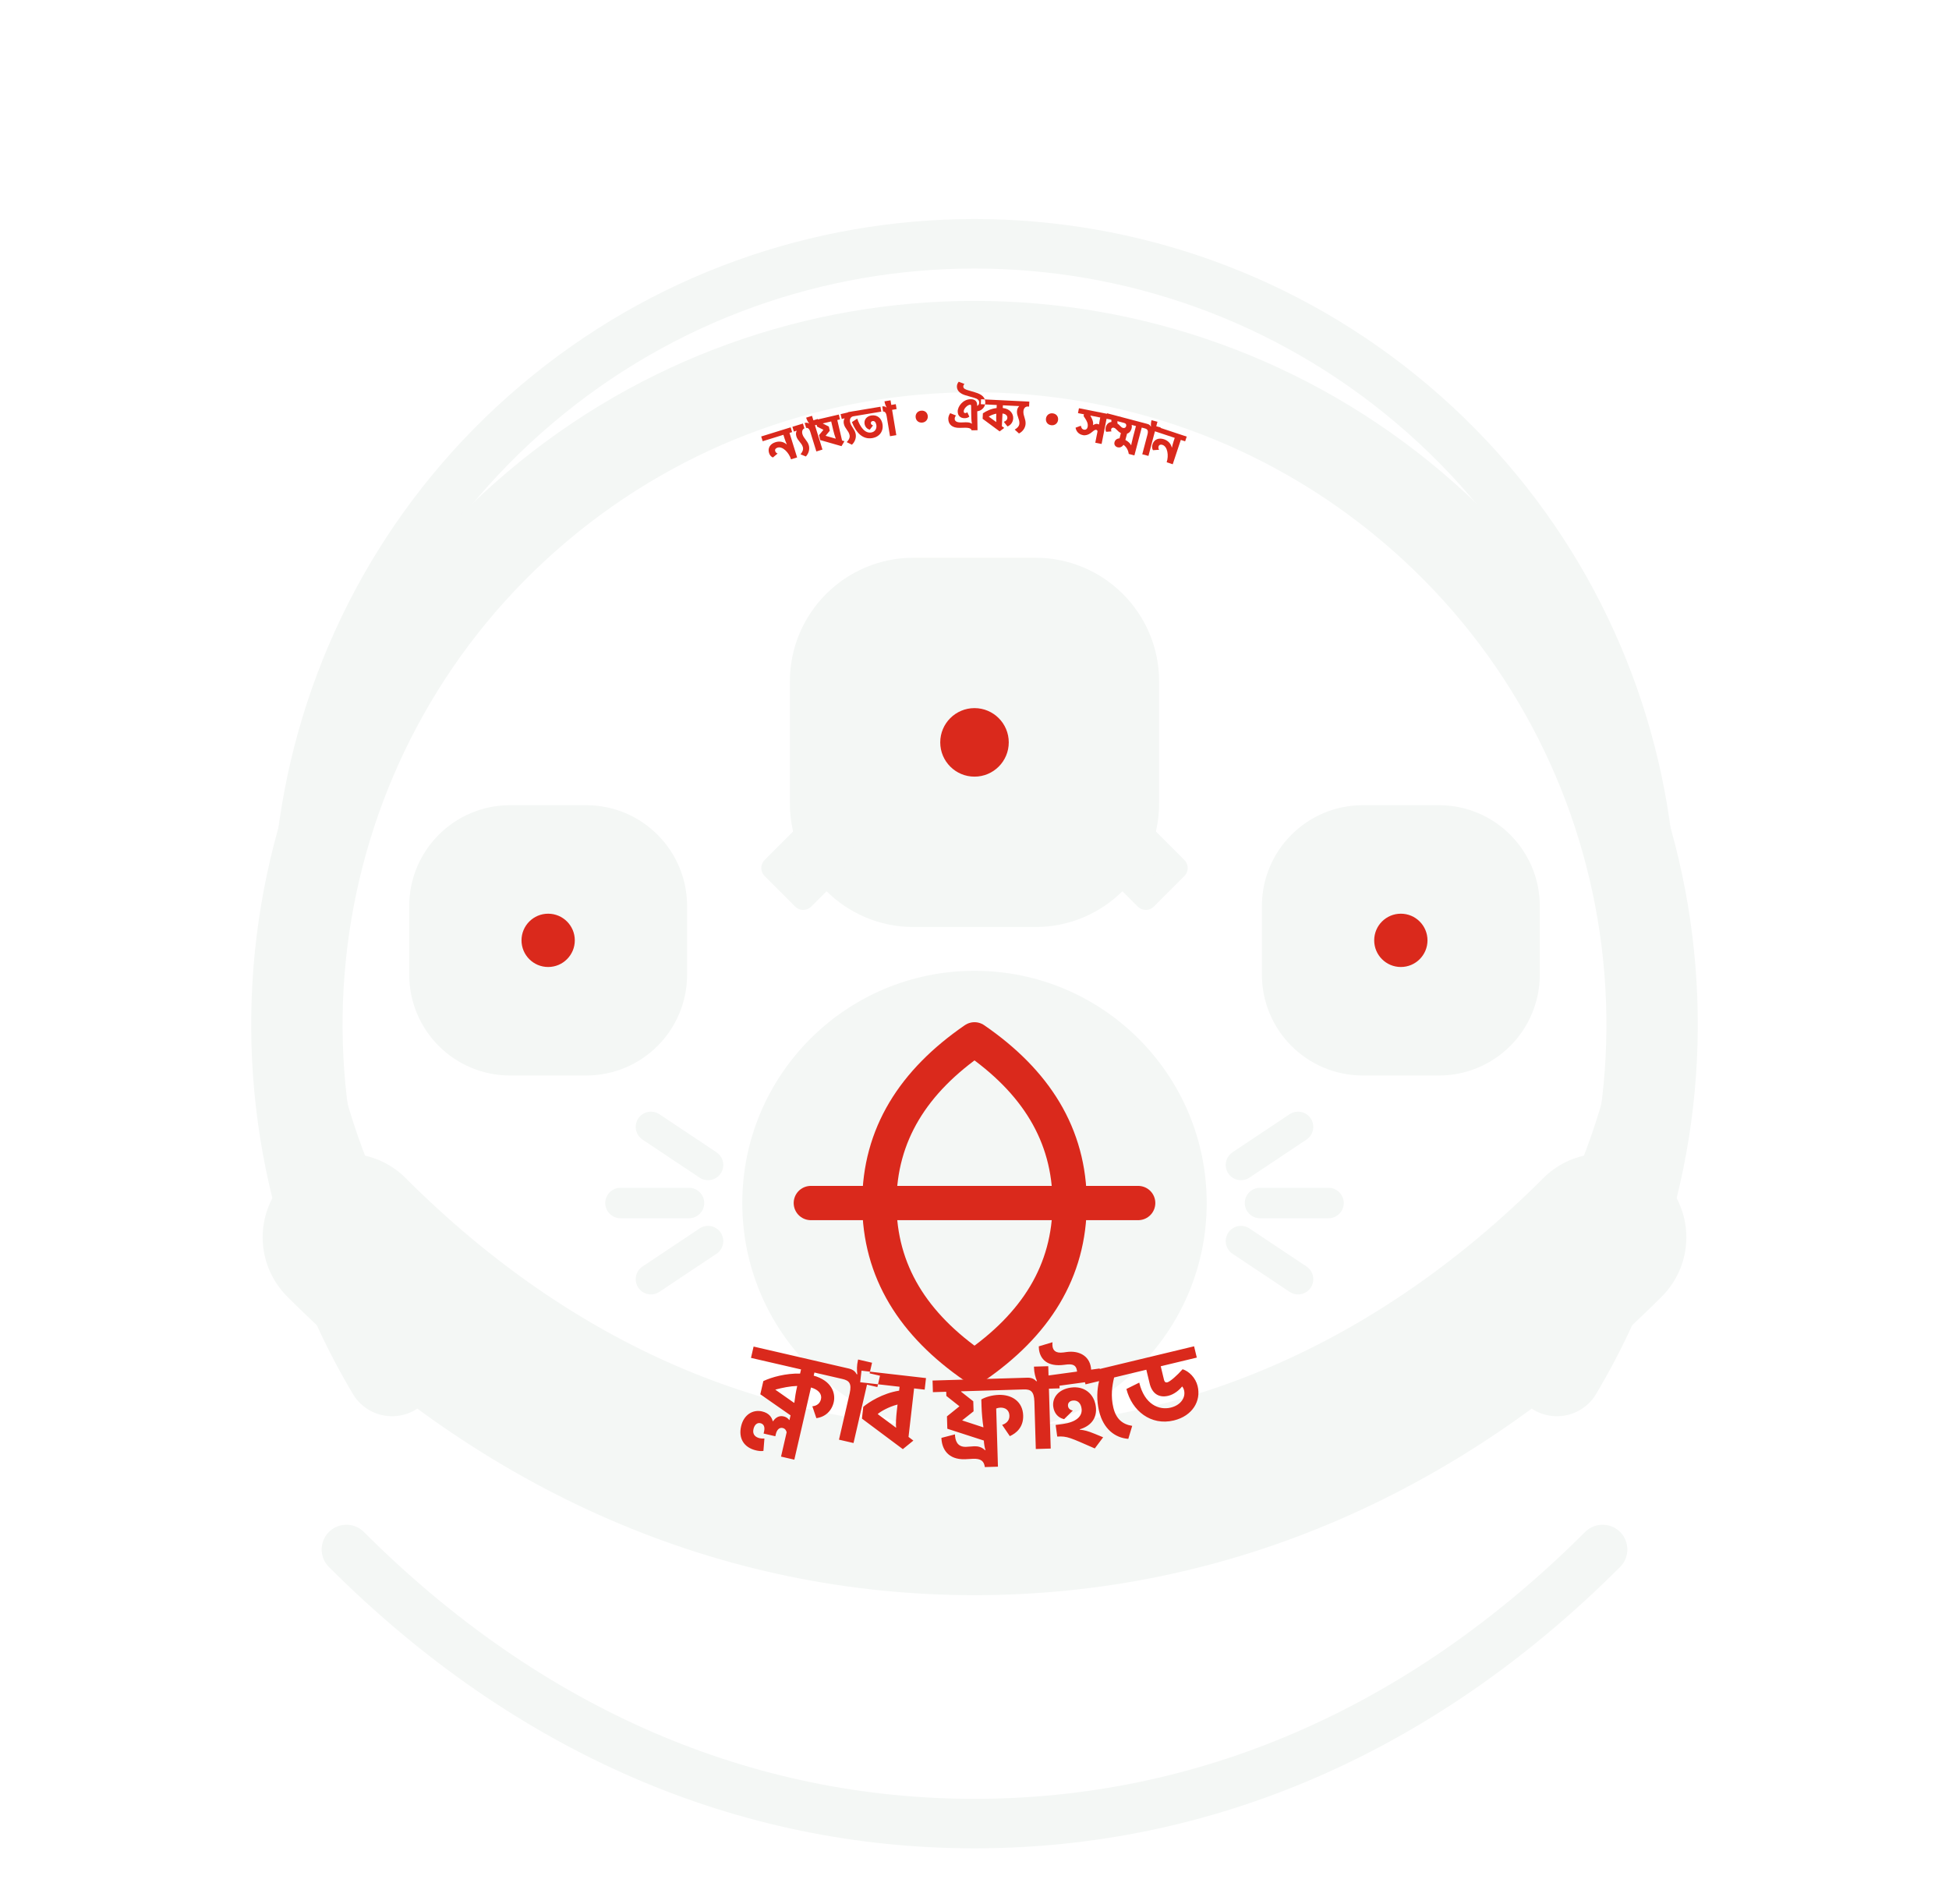
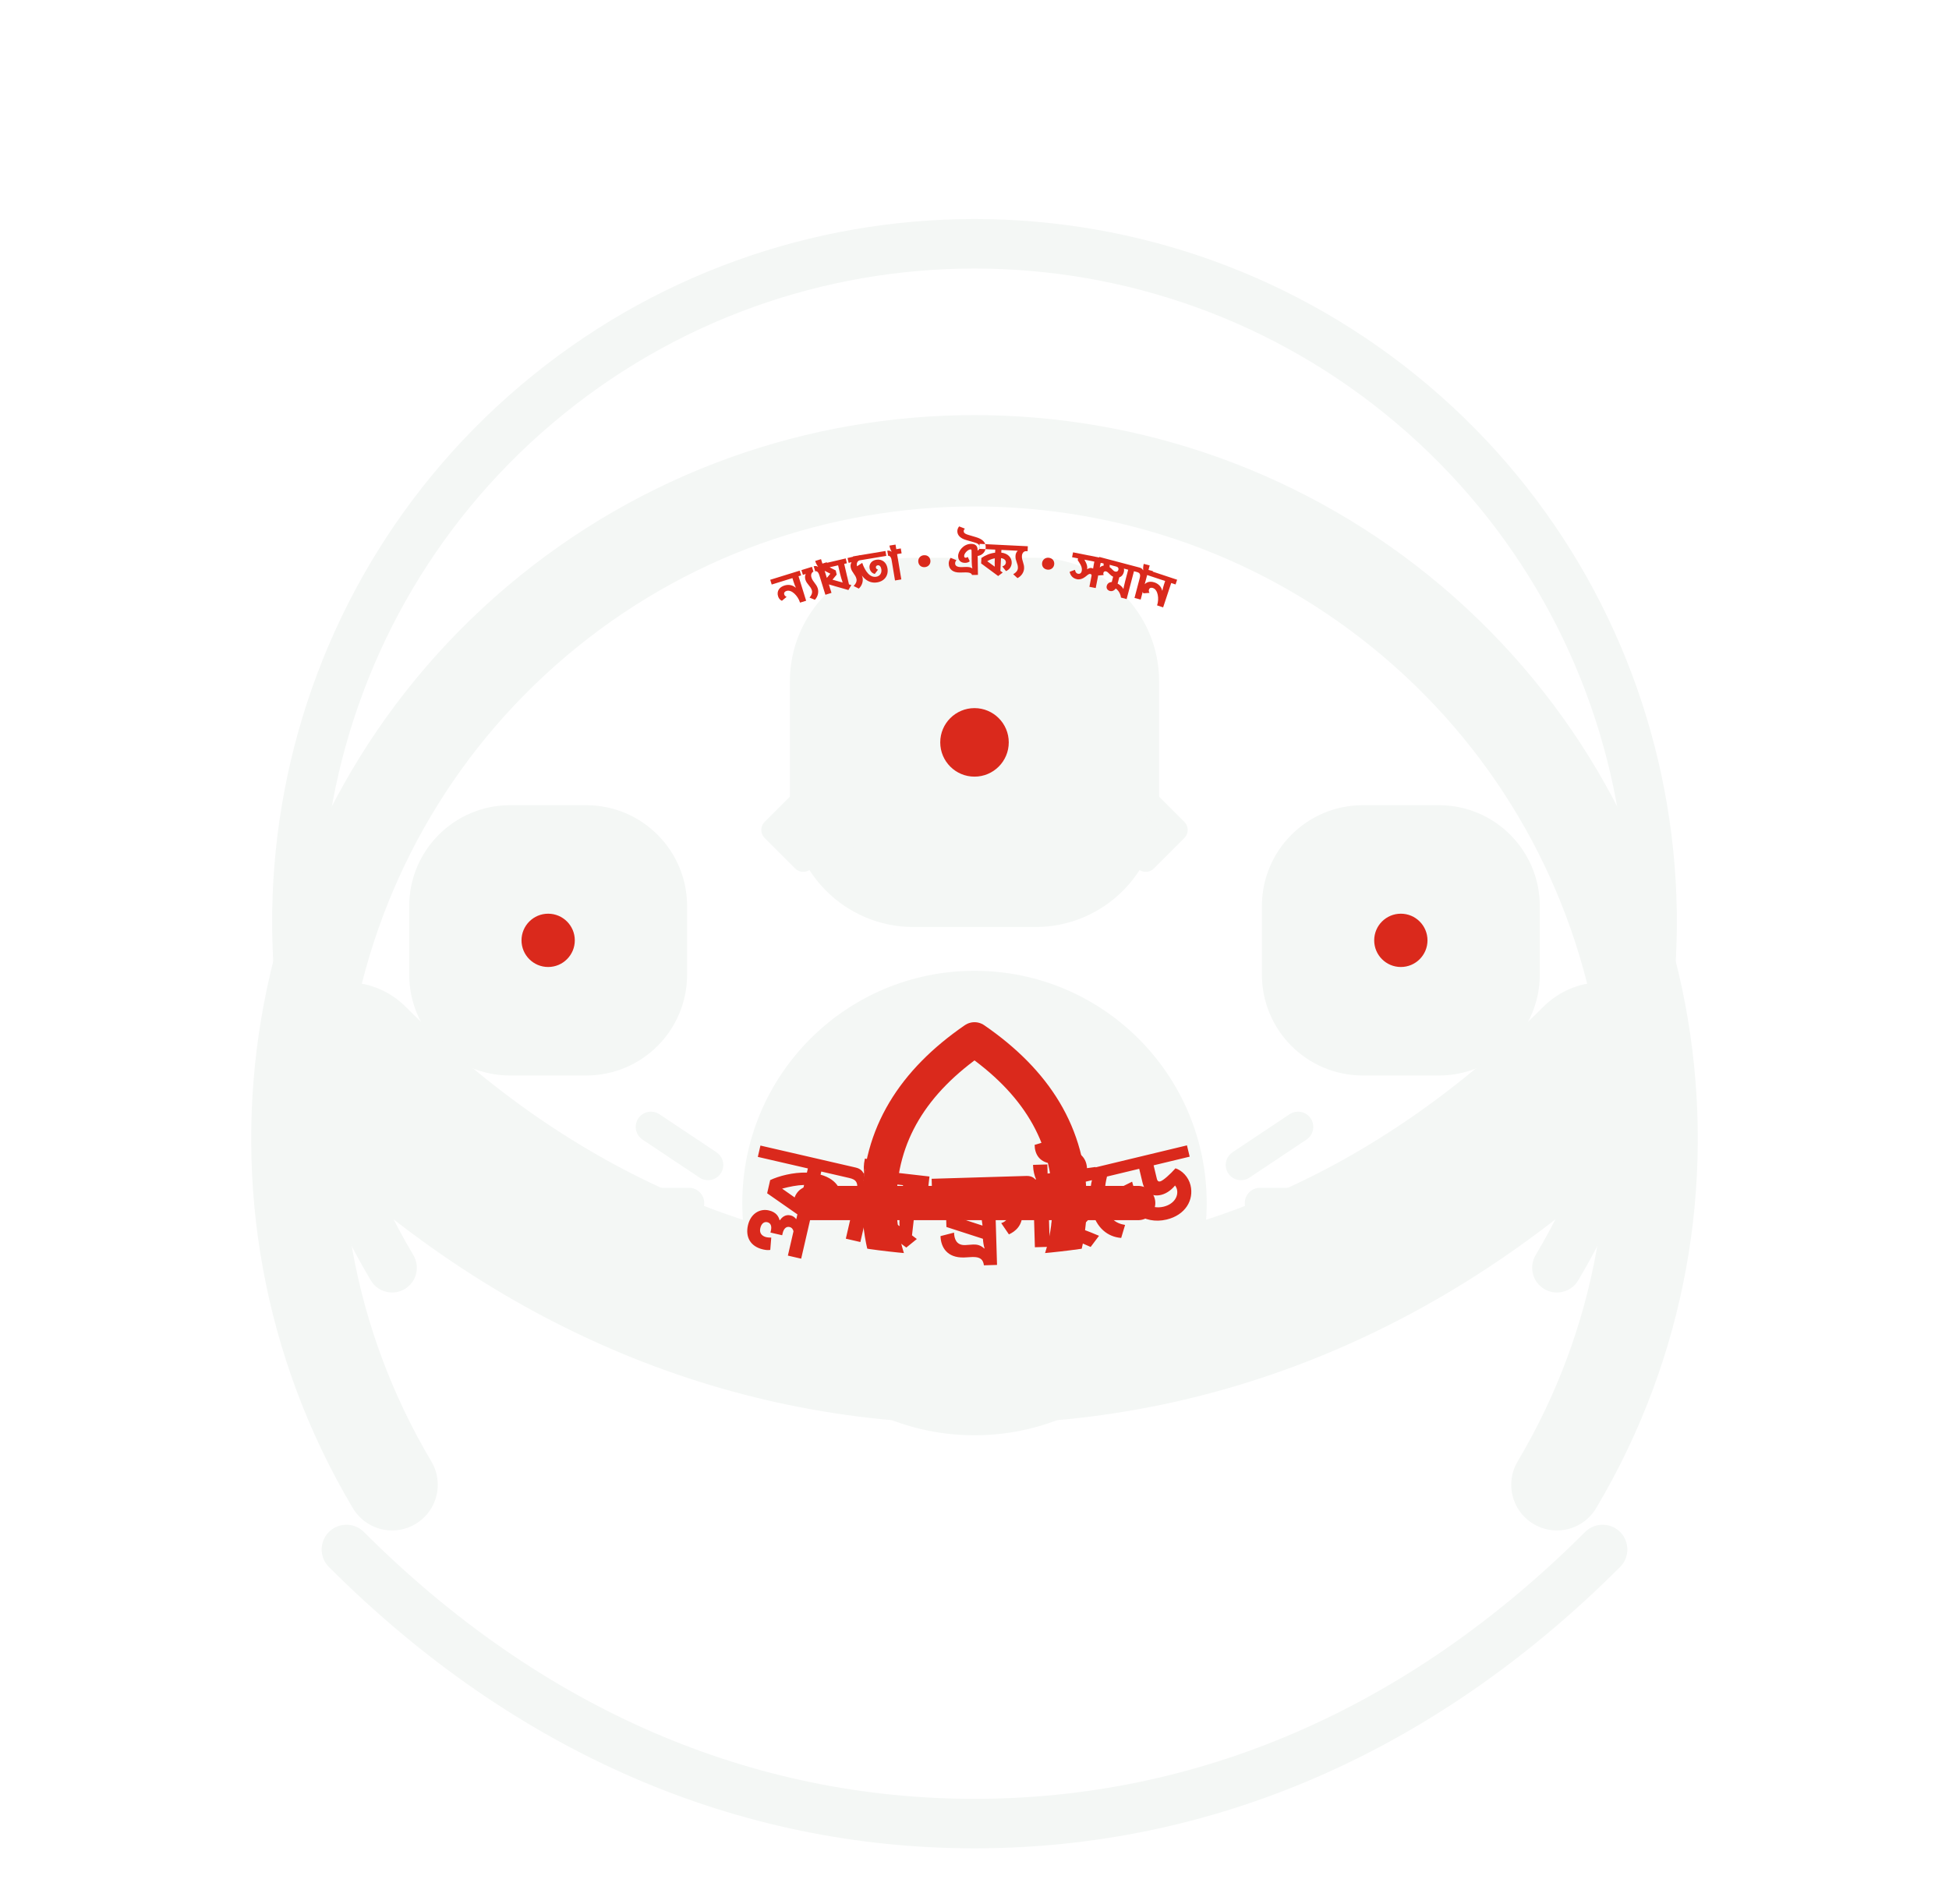
<svg xmlns="http://www.w3.org/2000/svg" viewBox="0 0 512 500" role="img" aria-labelledby="title desc" version="1.1" id="svg15">
  <g stroke="#F4F7F5" stroke-width="13" stroke-linecap="round" stroke-linejoin="round" id="g8">
    <path fill="none" stroke="#F4F7F5" d="M103 333a178 178 0 1 1 306 0" id="path1" />
    <g id="younger-member" aria-label="younger-member">
      <rect x="114" y="218" width="60" height="58" rx="20" fill="#F4F7F5" stroke="#F4F7F5" id="rect1" />
      <circle cx="144" cy="247" r="7" fill="#DA291C" stroke="none" id="circle1" />
    </g>
    <g id="adult-member" aria-label="adult-member">
      <rect x="214" y="153" width="84" height="84" rx="26" fill="#F4F7F5" stroke="#F4F7F5" id="rect2" />
      <circle cx="256" cy="195" r="9" fill="#DA291C" stroke="none" id="circle2" />
    </g>
    <g id="older-member" aria-label="older-member">
      <rect x="338" y="218" width="60" height="58" rx="20" fill="#F4F7F5" stroke="#F4F7F5" id="rect3" />
      <circle cx="368" cy="247" r="7" fill="#DA291C" stroke="none" id="circle3" />
    </g>
    <circle cx="256" cy="316" r="55" fill="#F4F7F5" stroke="#F4F7F5" stroke-width="12" id="circle4" />
    <path fill="none" stroke="#DA291C" stroke-width="9" d="M256 273c-16 11-25 25-25 43s9 32 25 43m0-86c16 11 25 25 25 43s-9 32-25 43m-43-43h86" id="path4" />
    <path fill="none" stroke="#F4F7F5" stroke-width="8" d="M181 316h-18M186 306l-15-10M186 326l-15 10M331 316h18M326 306l15-10M326 326l15 10" id="path5" />
    <path fill="none" stroke="#F4F7F5" d="M91 407c48 48 105 72 165 72s117-24 165-72" id="path6" />
-     <path fill="#F4F7F5" stroke="#F4F7F5" stroke-width="6" d="m211 220 8 8-8 8-8-8z" id="path7" />
-     <path fill="#F4F7F5" stroke="#F4F7F5" stroke-width="6" d="m301 220 8 8-8 8-8-8z" id="path8" />
+     <path fill="#F4F7F5" stroke="#F4F7F5" stroke-width="6" d="m211 210 8 8-8 8-8-8z" id="path7" />
+     <path fill="#F4F7F5" stroke="#F4F7F5" stroke-width="6" d="m301 210 8 8-8 8-8-8z" id="path8" />
  </g>
  <defs id="defs8">
-     <path id="motto-arc" d="M103 360a178 178 0 1 1 306 0" />
-     <path id="name-arc" d="M91 325c48 48 105 72 165 72s117-24 165-72" />
+     <path id="motto-arc" d="M103 390a178 178 0 1 1 306 0" />
+     <path id="name-arc" d="M91 280c48 48 105 72 165 72s117-24 165-72" />
  </defs>
-   <path d="M103 360a178 178 0 1 1 306 0" fill="none" stroke="#F4F7F5" stroke-width="24" stroke-linecap="round" id="path9" />
-   <path d="M91 325c48 48 105 72 165 72s117-24 165-72" fill="none" stroke="#F4F7F5" stroke-width="44" stroke-linecap="round" id="path10" />
+   <path d="M103 390a178 178 0 1 1 306 0" fill="none" stroke="#F4F7F5" stroke-width="24" stroke-linecap="round" id="path9" />
+   <path d="M91 280c48 48 105 72 165 72s117-24 165-72" fill="none" stroke="#F4F7F5" stroke-width="44" stroke-linecap="round" id="path10" />
  <g font-family="Kohinoor Bangla, Bangla Sangam MN, sans-serif" text-anchor="middle" id="g15">
    <g id="text14" style="font-weight:700;font-size:12px;letter-spacing:0" aria-label="ন্যায্যতা•ঐক্য•সম্মান">
-       <path style="fill:#da291c" d="m 204.284,119.129 c -0.279,-0.089 -0.529,-0.288 -0.632,-0.621 -0.142,-0.458 0.123,-0.779 0.604,-0.929 1.375,-0.427 3.012,1.365 3.52,3.004 l 0.021,0.069 1.605,-0.498 -1.998,-6.441 1.146,-0.356 -0.388,-1.249 -8.195,2.542 0.388,1.249 5.444,-1.689 0.277,0.894 c 0.188,0.607 0.416,1.178 0.605,1.584 l -0.042,0.026 c -0.824,-0.712 -1.872,-0.889 -2.926,-0.562 -1.352,0.42 -2.103,1.482 -1.68,2.846 0.188,0.607 0.568,0.98 1.004,1.171 z m 4.988,-5.995 -1.18,0.366 -0.388,-1.249 3.679,-1.141 0.388,1.249 -0.332,0.103 c -0.562,0.174 -0.889,0.778 -0.633,1.604 0.348,1.123 1.275,1.64 1.652,2.855 0.306,0.986 0.027,2.153 -0.757,2.986 l -1.411,-0.58 c 0.654,-0.768 0.773,-1.396 0.606,-1.934 -0.345,-1.112 -1.318,-1.576 -1.688,-2.768 -0.206,-0.665 -0.079,-1.144 0.08,-1.444 z m 2.54,-3.314 c 0.167,0.539 0.435,0.996 0.727,1.37 l -0.08,0.025 c -0.191,-0.129 -0.537,-0.273 -1.064,-0.11 l -0.47,0.146 0.388,1.249 0.046,-0.014 c 0.722,-0.224 1.168,-0.124 1.516,1 l 1.582,5.1 1.605,-0.498 -1.998,-6.441 1.146,-0.356 -0.388,-1.249 -1.146,0.356 -0.363,-1.169 -1.536,0.476 z m 4.357,1.39 2.185,-0.509 0.526,2.256 c 0.15,0.643 0.453,1.681 0.671,2.246 l -0.047,0.011 -2.625,-0.744 1.107,-1.33 -0.256,-1.099 -1.551,-0.785 z m 4.893,5.981 0.769,-1.3 -0.623,-0.188 -1.253,-5.376 1.169,-0.272 -0.297,-1.274 -7.409,1.727 0.297,1.274 0.818,-0.191 0.106,0.456 1.678,0.854 -1.155,1.39 0.302,1.297 z m 0.798,-7.308 -1.204,0.281 -0.297,-1.274 3.751,-0.874 0.297,1.274 -0.339,0.079 c -0.573,0.133 -0.943,0.713 -0.747,1.554 0.267,1.145 1.154,1.727 1.443,2.966 0.234,1.005 -0.128,2.149 -0.97,2.924 l -1.366,-0.68 c 0.707,-0.719 0.871,-1.337 0.743,-1.886 -0.264,-1.134 -1.202,-1.667 -1.485,-2.882 -0.158,-0.678 0.004,-1.147 0.183,-1.435 z m 6.635,2.977 c -0.681,-0.142 -1.239,-0.718 -1.373,-1.523 -0.181,-1.089 0.555,-2.002 1.738,-2.2 1.61,-0.268 2.716,0.752 2.965,2.243 0.315,1.894 -0.776,3.377 -2.693,3.697 -2.509,0.418 -4.239,-1.423 -5.336,-4.208 l 1.393,-0.913 c 0.793,2.277 2.04,3.918 3.685,3.644 1.053,-0.175 1.492,-1.051 1.336,-1.986 -0.11,-0.663 -0.464,-1.103 -0.972,-1.018 -0.296,0.049 -0.511,0.292 -0.46,0.6 0.043,0.26 0.262,0.479 0.574,0.525 z m 3.277,-6.105 0.215,1.29 -9.008,1.5 -0.215,-1.29 z m 0.6,-1.219 c 0.093,0.556 0.296,1.046 0.534,1.456 l -0.083,0.014 c -0.172,-0.154 -0.495,-0.343 -1.04,-0.253 l -0.485,0.081 0.215,1.29 0.047,-0.008 c 0.746,-0.124 1.174,0.036 1.367,1.196 l 0.877,5.267 1.657,-0.276 -1.108,-6.652 1.184,-0.197 -0.215,-1.29 -1.184,0.197 -0.201,-1.207 -1.586,0.264 z" id="path15" />
-       <path style="fill:#da291c" d="m 240.536,109.573 c 0.076,0.873 0.734,1.514 1.738,1.427 0.921,-0.08 1.53,-0.832 1.454,-1.704 -0.076,-0.873 -0.734,-1.514 -1.738,-1.427 -0.921,0.08 -1.53,0.832 -1.454,1.704 z" id="path16" />
-       <path style="fill:#da291c" d="m 255.232,113.029 1.56,-0.022 -0.069,-4.968 c 1.341,-0.199 2.131,-1.254 2.116,-2.346 -0.017,-1.236 -0.797,-2.077 -2.581,-2.604 l -1.892,-0.562 c -0.747,-0.218 -1.303,-0.462 -1.31,-0.978 -0.004,-0.264 0.078,-0.457 0.314,-0.688 l -1.508,-0.591 c -0.283,0.328 -0.494,0.751 -0.486,1.291 0.017,1.224 1.095,1.929 2.228,2.261 l 2.35,0.687 c 0.843,0.24 1.268,0.582 1.277,1.206 0.007,0.468 -0.217,0.759 -0.527,0.907 l -0.003,-0.216 c -0.013,-0.96 -0.514,-1.565 -1.75,-1.548 -1.944,0.027 -3.382,1.871 -3.363,3.239 0.015,1.056 0.661,1.767 1.849,1.75 0.444,-0.006 0.91,-0.145 1.206,-0.413 l -0.544,-1.169 c -0.083,0.097 -0.273,0.232 -0.513,0.235 -0.264,0.004 -0.41,-0.114 -0.414,-0.462 -0.01,-0.684 0.984,-1.718 1.68,-1.728 0.144,-0.002 0.253,0.069 0.256,0.308 l 0.028,2.04 c 0.026,1.86 0.116,2.291 0.193,2.626 l -0.048,6.7e-4 c -0.436,-0.318 -1.013,-0.37 -1.637,-0.361 -0.372,0.005 -0.768,0.035 -1.152,0.04 -1.284,0.018 -1.686,-0.421 -1.693,-0.949 -0.005,-0.384 0.159,-0.674 0.36,-0.869 l -1.533,-0.615 c -0.141,0.182 -0.518,0.751 -0.507,1.519 0.021,1.476 1.101,2.361 2.913,2.336 0.36,-0.005 1.056,-0.027 1.464,-0.032 1.368,-0.019 1.649,0.349 1.738,0.672 z m 8.46,-2.233 c 0.512,-0.143 0.915,-0.52 0.94,-1.035 0.028,-0.563 -0.417,-1.054 -1.277,-1.144 l -0.164,3.332 0.615,0.451 -1.198,0.914 -4.475,-3.308 0.071,-1.438 c 0.982,-0.661 2.187,-1.226 3.6,-1.385 l 0.04,-0.803 -4.183,-0.206 0.064,-1.306 9.313,0.458 -0.064,1.306 -3.512,-0.173 -0.035,0.707 c 1.912,0.214 2.798,1.483 2.737,2.73 -0.048,0.971 -0.615,1.748 -1.498,2.125 z m -3.957,-1.372 1.937,1.405 0.048,0.002 c -0.042,-0.603 -0.024,-1.467 0.007,-2.102 l 0.004,-0.072 c -0.776,0.142 -1.426,0.422 -1.996,0.767 z m 7.993,-2.754 -1.235,-0.061 0.064,-1.306 3.847,0.189 -0.064,1.306 -0.348,-0.017 c -0.587,-0.029 -1.102,0.426 -1.145,1.289 -0.058,1.175 0.636,1.978 0.573,3.248 -0.051,1.031 -0.713,2.031 -1.735,2.546 l -1.127,-1.029 c 0.878,-0.497 1.205,-1.046 1.233,-1.609 0.057,-1.163 -0.698,-1.933 -0.636,-3.179 0.034,-0.695 0.319,-1.102 0.57,-1.33 z" id="path17" />
-       <path style="fill:#da291c" d="m 274.775,109.929 c -0.111,0.869 0.395,1.636 1.395,1.764 0.916,0.117 1.672,-0.487 1.783,-1.356 0.111,-0.869 -0.395,-1.636 -1.395,-1.764 -0.916,-0.117 -1.672,0.487 -1.783,1.356 z" id="path18" />
-       <path style="fill:#da291c" d="m 284.487,114.3 c 0.671,0.133 1.424,-0.086 2.084,-0.579 0.573,-0.425 0.972,-0.897 1.408,-0.811 0.247,0.049 0.368,0.244 0.317,0.503 l -0.567,2.873 1.66,0.328 1.306,-6.616 1.165,0.23 0.253,-1.283 -8.676,-1.713 -0.253,1.283 1.566,0.309 -0.091,0.459 0.357,0.547 c 0.461,0.703 0.877,1.445 0.705,2.316 -0.095,0.483 -0.443,0.818 -0.961,0.715 -0.565,-0.112 -0.719,-0.57 -0.824,-1.031 l -1.385,0.509 c 0.134,0.809 0.677,1.712 1.937,1.96 z m 4.22,-2.787 c -0.13,-0.087 -0.243,-0.134 -0.443,-0.173 -0.412,-0.081 -0.826,0.155 -1.117,0.33 0.021,-0.167 0.032,-0.348 0.02,-0.534 -0.027,-0.421 -0.167,-0.889 -0.47,-1.463 l -0.251,-0.465 0.009,-0.047 2.578,0.509 -0.156,0.789 c -0.035,0.177 -0.142,0.779 -0.172,1.055 z m 6.29,0.886 c -0.545,-0.144 -0.808,-0.747 -1.455,-1.166 0.017,-0.206 0.02,-0.404 -7.7e-4,-0.608 l 1.798,0.475 c 0.441,0.116 0.599,0.456 0.501,0.827 -0.098,0.371 -0.392,0.592 -0.844,0.472 z m 2.167,4.581 c -0.281,-0.533 -0.836,-1.065 -1.524,-1.42 l 0.435,-1.648 c 0.69,-0.215 1.044,-0.804 1.182,-1.326 0.116,-0.441 0.088,-0.759 0.021,-0.975 l 1.137,0.3 -0.778,2.947 c -0.404,1.532 -0.473,2.122 -0.473,2.122 z m 3.943,-4.358 0.334,-1.265 -10.616,-2.802 -0.334,1.265 1.416,0.374 c 0.062,0.19 0.076,0.417 0.053,0.647 -0.778,0.08 -1.286,0.641 -1.482,1.384 -0.129,0.487 -0.035,0.934 0.118,1.198 l 1.381,-0.107 c -0.079,-0.17 -0.129,-0.357 -0.068,-0.589 0.077,-0.29 0.323,-0.473 0.706,-0.372 0.615,0.162 0.945,0.982 1.842,1.392 l -0.356,1.395 c -0.667,0.035 -1.164,0.413 -1.32,1.004 -0.184,0.696 0.243,1.194 0.835,1.35 0.499,0.132 1.089,-0.035 1.525,-0.652 0.796,0.558 1.256,1.448 1.38,2.387 l 1.485,0.392 1.929,-7.31 z m 1.37,-2.133 c -0.144,0.545 -0.16,1.075 -0.11,1.547 l -0.081,-0.021 c -0.093,-0.211 -0.311,-0.516 -0.844,-0.657 l -0.476,-0.126 -0.334,1.265 0.046,0.012 c 0.731,0.193 1.056,0.514 0.756,1.651 l -1.363,5.163 1.624,0.429 1.721,-6.521 1.16,0.306 0.334,-1.265 -1.16,-0.306 0.312,-1.183 -1.555,-0.41 z m 2.032,7.647 c -0.175,-0.235 -0.263,-0.542 -0.153,-0.873 0.151,-0.456 0.553,-0.562 1.032,-0.404 1.367,0.454 1.655,2.863 1.114,4.491 l -0.023,0.068 1.594,0.529 2.124,-6.401 1.139,0.378 0.412,-1.241 -8.143,-2.702 -0.412,1.241 5.41,1.795 -0.295,0.888 c -0.2,0.604 -0.348,1.2 -0.43,1.64 l -0.049,-0.004 c -0.256,-1.058 -1.004,-1.813 -2.052,-2.16 -1.344,-0.446 -2.573,-0.019 -3.023,1.336 -0.2,0.604 -0.109,1.127 0.135,1.537 z" id="path19" />
+       <path style="fill:#da291c" d="m 206.654,156.77 c -0.279,-0.089 -0.529,-0.288 -0.632,-0.621 -0.142,-0.458 0.123,-0.779 0.604,-0.929 1.375,-0.427 3.012,1.365 3.52,3.004 l 0.021,0.069 1.605,-0.498 -1.998,-6.441 1.146,-0.356 -0.388,-1.249 -8.195,2.542 0.388,1.249 5.444,-1.689 0.277,0.894 c 0.188,0.607 0.416,1.178 0.605,1.584 l -0.042,0.026 c -0.824,-0.712 -1.872,-0.889 -2.926,-0.562 -1.352,0.42 -2.103,1.482 -1.68,2.846 0.188,0.607 0.568,0.98 1.004,1.171 z m 4.988,-5.995 -1.18,0.366 -0.388,-1.249 3.679,-1.141 0.388,1.249 -0.332,0.103 c -0.562,0.174 -0.889,0.778 -0.633,1.604 0.348,1.123 1.275,1.64 1.652,2.855 0.306,0.986 0.027,2.153 -0.757,2.986 l -1.411,-0.58 c 0.654,-0.768 0.773,-1.396 0.606,-1.934 -0.345,-1.112 -1.318,-1.576 -1.688,-2.768 -0.206,-0.665 -0.079,-1.144 0.08,-1.444 z m 2.54,-3.314 c 0.167,0.539 0.435,0.996 0.727,1.37 l -0.08,0.025 c -0.191,-0.129 -0.537,-0.273 -1.064,-0.11 l -0.47,0.146 0.388,1.249 0.046,-0.014 c 0.722,-0.224 1.168,-0.124 1.516,1 l 1.582,5.1 1.605,-0.498 -1.998,-6.441 1.146,-0.356 -0.388,-1.249 -1.146,0.356 -0.363,-1.169 -1.536,0.476 z m 3.802,1.541 2.185,-0.509 0.526,2.256 c 0.15,0.643 0.453,1.681 0.671,2.246 l -0.047,0.011 -2.625,-0.744 1.107,-1.33 -0.256,-1.099 -1.551,-0.785 z m 4.893,5.981 0.769,-1.3 -0.623,-0.188 -1.253,-5.376 1.169,-0.272 -0.297,-1.274 -7.409,1.727 0.297,1.274 0.818,-0.191 0.106,0.456 1.678,0.854 -1.155,1.39 0.302,1.297 z m 0.798,-7.308 -1.204,0.281 -0.297,-1.274 3.751,-0.874 0.297,1.274 -0.339,0.079 c -0.573,0.133 -0.943,0.713 -0.747,1.554 0.267,1.145 1.154,1.727 1.443,2.966 0.234,1.005 -0.128,2.149 -0.97,2.924 l -1.366,-0.68 c 0.707,-0.719 0.871,-1.337 0.743,-1.886 -0.264,-1.134 -1.202,-1.667 -1.485,-2.882 -0.158,-0.678 0.004,-1.147 0.183,-1.435 z m 6.134,3.078 c -0.681,-0.142 -1.239,-0.718 -1.373,-1.523 -0.181,-1.089 0.555,-2.002 1.738,-2.2 1.61,-0.268 2.716,0.752 2.965,2.243 0.315,1.894 -0.776,3.377 -2.693,3.697 -2.509,0.418 -4.239,-1.423 -5.336,-4.208 l 1.393,-0.913 c 0.793,2.277 2.04,3.918 3.685,3.644 1.053,-0.175 1.492,-1.051 1.336,-1.986 -0.11,-0.663 -0.464,-1.103 -0.972,-1.018 -0.296,0.049 -0.511,0.292 -0.46,0.6 0.043,0.26 0.262,0.479 0.574,0.525 z m 3.277,-6.105 0.215,1.29 -9.008,1.5 -0.215,-1.29 z m 0.6,-1.219 c 0.093,0.556 0.296,1.046 0.534,1.456 l -0.083,0.014 c -0.172,-0.154 -0.495,-0.343 -1.04,-0.253 l -0.485,0.081 0.215,1.29 0.047,-0.008 c 0.746,-0.124 1.174,0.036 1.367,1.196 l 0.877,5.267 1.657,-0.276 -1.108,-6.652 1.184,-0.197 -0.215,-1.29 -1.184,0.197 -0.201,-1.207 -1.586,0.264 z" id="path15" />
+       <path style="fill:#da291c" d="m 241.228,147.543 c 0.076,0.873 0.734,1.514 1.738,1.427 0.921,-0.08 1.53,-0.832 1.454,-1.704 -0.076,-0.873 -0.734,-1.514 -1.738,-1.427 -0.921,0.08 -1.53,0.832 -1.454,1.704 z" id="path16" />
+       <path style="fill:#da291c" d="m 255.344,151.028 1.56,-0.022 -0.069,-4.968 c 1.341,-0.199 2.131,-1.254 2.116,-2.346 -0.017,-1.236 -0.797,-2.077 -2.581,-2.604 l -1.892,-0.562 c -0.747,-0.218 -1.303,-0.462 -1.31,-0.978 -0.004,-0.264 0.078,-0.457 0.314,-0.688 l -1.508,-0.591 c -0.283,0.328 -0.494,0.751 -0.486,1.291 0.017,1.224 1.095,1.929 2.228,2.261 l 2.35,0.687 c 0.843,0.24 1.268,0.582 1.277,1.206 0.007,0.468 -0.217,0.759 -0.527,0.907 l -0.003,-0.216 c -0.013,-0.96 -0.514,-1.565 -1.75,-1.548 -1.944,0.027 -3.382,1.871 -3.363,3.239 0.015,1.056 0.661,1.767 1.849,1.75 0.444,-0.006 0.91,-0.145 1.206,-0.413 l -0.544,-1.169 c -0.083,0.097 -0.273,0.232 -0.513,0.235 -0.264,0.004 -0.41,-0.114 -0.414,-0.462 -0.01,-0.684 0.984,-1.718 1.68,-1.728 0.144,-0.002 0.253,0.069 0.256,0.308 l 0.028,2.04 c 0.026,1.86 0.116,2.291 0.193,2.626 l -0.048,6.7e-4 c -0.436,-0.318 -1.013,-0.37 -1.637,-0.361 -0.372,0.005 -0.768,0.035 -1.152,0.04 -1.284,0.018 -1.686,-0.421 -1.693,-0.949 -0.005,-0.384 0.159,-0.674 0.36,-0.869 l -1.533,-0.615 c -0.141,0.182 -0.518,0.751 -0.507,1.519 0.021,1.476 1.101,2.361 2.913,2.336 0.36,-0.005 1.056,-0.027 1.464,-0.032 1.368,-0.019 1.649,0.349 1.738,0.672 z m 7.956,-2.242 c 0.512,-0.143 0.915,-0.52 0.94,-1.035 0.028,-0.563 -0.417,-1.054 -1.277,-1.144 l -0.164,3.332 0.615,0.451 -1.198,0.914 -4.475,-3.308 0.071,-1.438 c 0.982,-0.661 2.187,-1.226 3.6,-1.385 l 0.04,-0.803 -4.183,-0.206 0.064,-1.306 9.313,0.458 -0.064,1.306 -3.512,-0.173 -0.035,0.707 c 1.912,0.214 2.798,1.483 2.737,2.73 -0.048,0.971 -0.615,1.748 -1.498,2.125 z m -3.957,-1.372 1.937,1.405 0.048,0.002 c -0.042,-0.603 -0.024,-1.467 0.007,-2.102 l 0.004,-0.072 c -0.776,0.142 -1.426,0.422 -1.996,0.767 z m 7.993,-2.754 -1.235,-0.061 0.064,-1.306 3.847,0.189 -0.064,1.306 -0.348,-0.017 c -0.587,-0.029 -1.102,0.426 -1.145,1.289 -0.058,1.175 0.636,1.978 0.573,3.248 -0.051,1.031 -0.713,2.031 -1.735,2.546 l -1.127,-1.029 c 0.878,-0.497 1.205,-1.046 1.233,-1.609 0.057,-1.163 -0.698,-1.933 -0.636,-3.179 0.034,-0.695 0.319,-1.102 0.57,-1.33 z" id="path17" />
+       <path style="fill:#da291c" d="m 273.758,147.864 c -0.111,0.869 0.395,1.636 1.395,1.764 0.916,0.117 1.672,-0.487 1.783,-1.356 0.111,-0.869 -0.395,-1.636 -1.395,-1.764 -0.916,-0.117 -1.672,0.487 -1.783,1.356 z" id="path18" />
+       <path style="fill:#da291c" d="m 282.938,152.149 c 0.671,0.133 1.424,-0.086 2.084,-0.579 0.573,-0.425 0.972,-0.897 1.408,-0.811 0.247,0.049 0.368,0.244 0.317,0.503 l -0.567,2.873 1.66,0.328 1.306,-6.616 1.165,0.23 0.253,-1.283 -8.676,-1.713 -0.253,1.283 1.566,0.309 -0.091,0.459 0.357,0.547 c 0.461,0.703 0.877,1.445 0.705,2.316 -0.095,0.483 -0.443,0.818 -0.961,0.715 -0.565,-0.112 -0.719,-0.57 -0.824,-1.031 l -1.385,0.509 c 0.134,0.809 0.677,1.712 1.937,1.96 z m 4.22,-2.787 c -0.13,-0.087 -0.243,-0.134 -0.443,-0.173 -0.412,-0.081 -0.826,0.155 -1.117,0.33 0.021,-0.167 0.032,-0.348 0.02,-0.534 -0.027,-0.421 -0.167,-0.889 -0.47,-1.463 l -0.251,-0.465 0.009,-0.047 2.578,0.509 -0.156,0.789 c -0.035,0.177 -0.142,0.779 -0.172,1.055 z m 5.798,0.772 c -0.545,-0.144 -0.808,-0.747 -1.455,-1.166 0.017,-0.206 0.02,-0.404 -7.7e-4,-0.608 l 1.798,0.475 c 0.441,0.116 0.599,0.456 0.501,0.827 -0.098,0.371 -0.392,0.592 -0.844,0.472 z m 2.167,4.581 c -0.281,-0.533 -0.836,-1.065 -1.524,-1.42 l 0.435,-1.648 c 0.69,-0.215 1.044,-0.804 1.182,-1.326 0.116,-0.441 0.088,-0.759 0.021,-0.975 l 1.137,0.3 -0.778,2.947 c -0.404,1.532 -0.473,2.122 -0.473,2.122 z m 3.943,-4.358 0.334,-1.265 -10.616,-2.802 -0.334,1.265 1.416,0.374 c 0.062,0.19 0.076,0.417 0.053,0.647 -0.778,0.08 -1.286,0.641 -1.482,1.384 -0.129,0.487 -0.035,0.934 0.118,1.198 l 1.381,-0.107 c -0.079,-0.17 -0.129,-0.357 -0.068,-0.589 0.077,-0.29 0.323,-0.473 0.706,-0.372 0.615,0.162 0.945,0.982 1.842,1.392 l -0.356,1.395 c -0.667,0.035 -1.164,0.413 -1.32,1.004 -0.184,0.696 0.243,1.194 0.835,1.35 0.499,0.132 1.089,-0.035 1.525,-0.652 0.796,0.558 1.256,1.448 1.38,2.387 l 1.485,0.392 1.929,-7.31 z m 1.37,-2.133 c -0.144,0.545 -0.16,1.075 -0.11,1.547 l -0.081,-0.021 c -0.093,-0.211 -0.311,-0.516 -0.844,-0.657 l -0.476,-0.126 -0.334,1.265 0.046,0.012 c 0.731,0.193 1.056,0.514 0.756,1.652 l -1.363,5.163 1.624,0.429 1.721,-6.521 1.16,0.306 0.334,-1.265 -1.16,-0.306 0.312,-1.183 -1.555,-0.41 z m 1.554,7.505 c -0.175,-0.235 -0.263,-0.542 -0.153,-0.873 0.151,-0.456 0.553,-0.562 1.032,-0.404 1.367,0.454 1.655,2.863 1.114,4.491 l -0.023,0.068 1.594,0.529 2.124,-6.401 1.139,0.378 0.412,-1.241 -8.143,-2.702 -0.412,1.241 5.41,1.795 -0.295,0.888 c -0.2,0.604 -0.348,1.2 -0.43,1.64 l -0.049,-0.004 c -0.256,-1.058 -1.004,-1.813 -2.052,-2.16 -1.344,-0.446 -2.573,-0.019 -3.023,1.336 -0.2,0.604 -0.109,1.127 0.135,1.537 z" id="path19" />
    </g>
-     <path d="m 222.301,362.446 0.686,-2.974 -25.019,-5.773 -0.686,2.974 13.15,3.034 -0.252,1.091 c -3.683,-0.103 -7.455,0.924 -9.65,1.969 l -0.799,3.465 7.946,5.54 -0.283,1.228 -0.082,-0.019 c -0.222,-0.281 -0.577,-0.737 -1.478,-0.944 -1.2,-0.277 -2.153,0.365 -2.735,1.266 l -0.109,-0.025 c -0.241,-0.947 -0.894,-2.103 -2.804,-2.544 -2.374,-0.548 -4.787,0.821 -5.498,3.904 -0.711,3.083 0.638,5.578 3.967,6.346 0.655,0.151 1.356,0.227 1.897,0.122 l 0.26,-3.245 c -0.38,0.027 -0.863,0.002 -1.272,-0.092 -0.982,-0.227 -1.946,-0.909 -1.606,-2.382 0.277,-1.2 1.007,-1.75 1.826,-1.561 0.819,0.189 1.259,0.894 0.957,2.204 l -0.12,0.518 3.083,0.711 0.12,-0.518 c 0.271,-1.173 0.917,-1.857 1.817,-1.65 0.655,0.151 0.936,0.676 1.033,1.129 l -1.473,6.384 3.492,0.806 4.375,-18.962 c 1.994,0.575 2.932,1.74 2.623,3.077 -0.264,1.146 -1.156,1.773 -2.269,1.862 l 1.062,3.119 c 2.344,-0.321 4.027,-1.887 4.562,-4.206 0.535,-2.319 -0.51,-5.635 -5.262,-6.961 l 0.189,-0.818 z m -13.631,6.022 -0.136,-0.032 -4.871,-3.423 c 1.899,-0.51 3.889,-0.913 5.769,-0.968 l -0.057,0.246 c -0.302,1.31 -0.571,2.972 -0.705,4.176 z m 16.697,-11.09 c -0.296,1.282 -0.294,2.518 -0.145,3.616 l -0.191,-0.044 c -0.233,-0.485 -0.762,-1.182 -2.017,-1.471 l -1.119,-0.258 -0.686,2.974 0.109,0.025 c 1.719,0.397 2.5,1.123 1.883,3.796 l -2.801,12.141 3.82,0.881 3.538,-15.333 2.728,0.63 0.686,-2.974 -2.728,-0.63 0.642,-2.783 -3.656,-0.844 z m 10.951,6.878 -10.348,-1.186 0.348,-3.032 16.941,1.942 -0.348,3.032 -2.782,-0.319 -1.46,12.741 1.271,0.963 -2.766,2.248 -10.748,-8.024 0.354,-3.088 c 1.374,-1.167 5.09,-3.588 9.421,-4.247 z m -0.536,4.673 c -2.38,0.601 -4.527,1.877 -5.219,2.502 l 4.753,3.532 0.111,0.013 c -0.143,-0.721 -0.031,-2.681 0.164,-4.378 z m 22.935,16.425 3.442,-0.103 -0.458,-15.281 c 0.332,-0.122 0.722,-0.218 1.086,-0.229 1.315,-0.04 2.345,0.658 2.388,2.113 0.044,1.455 -1.084,2.161 -1.917,2.411 l 2.022,2.965 c 1.603,-0.72 3.602,-2.265 3.507,-5.428 -0.109,-3.638 -2.939,-5.514 -6.409,-5.41 -1.763,0.053 -3.54,0.582 -4.586,1.202 l 0.055,1.847 c 0.046,1.539 0.262,4.054 0.5,5.447 l -0.112,0.003 -5.488,-1.796 3.01,-2.387 -0.079,-2.631 -3.185,-2.51 -0.003,-0.112 17.464,-0.524 -0.091,-3.051 -24.881,0.746 0.091,3.051 3.498,-0.105 0.033,1.092 3.443,2.726 -3.282,2.648 0.097,3.247 9.589,3.102 c 0.052,0.811 0.195,1.843 0.44,2.536 l -0.112,0.003 c -0.922,-0.869 -1.881,-1.064 -2.86,-1.035 -0.924,0.028 -1.089,0.117 -2.153,0.149 -2.379,0.071 -2.854,-1.763 -2.899,-3.275 l -3.558,0.919 c 0.088,2.939 1.741,5.746 6.191,5.613 1.147,-0.034 1.09,-0.089 2.153,-0.121 2.015,-0.06 2.847,0.587 3.063,2.177 z m 12.915,-26.103 c 0.04,1.315 0.355,2.51 0.778,3.534 l -0.196,0.006 c -0.348,-0.41 -1.037,-0.949 -2.324,-0.911 l -1.147,0.034 0.091,3.051 0.112,-0.003 c 1.763,-0.053 2.703,0.451 2.785,3.194 l 0.374,12.454 3.918,-0.118 -0.472,-15.729 2.799,-0.084 -0.091,-3.051 -2.799,0.084 -0.086,-2.855 -3.75,0.113 z m 5.06,10.266 c 0.216,1.581 1.155,2.866 2.847,3.256 l 2.29,-2.263 c -0.787,-0.175 -1.184,-0.601 -1.264,-1.184 -0.106,-0.777 0.412,-1.328 1.216,-1.438 1.304,-0.178 2.158,0.694 2.344,2.053 0.3,2.192 -1.594,3.638 -4.923,4.093 l -1.886,0.258 0.417,3.052 c 2.662,-0.166 3.435,0.321 9.865,3.116 l 2.199,-2.929 -2.157,-0.892 c -1.975,-0.804 -2.821,-0.999 -3.965,-1.097 l -0.015,-0.111 c 2.638,-0.756 4.657,-2.728 4.21,-6.002 -0.455,-3.329 -3.032,-5.435 -6.528,-4.957 -3.329,0.455 -4.974,2.687 -4.651,5.045 z m -3.81,-15.87 c 0.01,0.281 0.02,0.562 0.058,0.84 0.326,2.386 2.047,4.637 6.736,3.996 l 0.25,-0.034 c 1.803,-0.247 2.779,0.072 2.984,1.57 0.011,0.083 0.023,0.166 0.034,0.25 l -9.488,1.298 0.414,3.024 15.424,-2.109 -0.414,-3.024 -2.247,0.307 c 0.005,-0.17 -0.018,-0.337 -0.041,-0.503 -0.448,-3.274 -3.335,-4.546 -6.359,-4.133 l -0.832,0.114 c -2.164,0.296 -2.768,-0.611 -2.905,-1.609 -0.049,-0.361 -0.043,-0.729 -0.005,-1.073 z m 24.547,20.883 c -2.543,-0.396 -4.235,-1.804 -4.949,-4.771 -0.727,-3.022 -0.336,-5.708 0.193,-7.937 l 1.96,-0.471 -0.714,-2.967 -9.474,2.278 0.714,2.967 3.566,-0.858 c -0.536,2.202 -0.703,4.978 -0.009,7.864 1.133,4.71 4.202,7.053 7.69,7.309 z m 16.969,-17.933 -0.714,-2.967 -20.853,5.015 0.714,2.967 7.595,-1.827 0.871,3.621 c 0.602,2.505 2.308,3.851 4.895,3.229 1.606,-0.386 2.934,-1.57 3.642,-2.46 0.242,0.287 0.415,0.649 0.507,1.03 0.439,1.824 -0.795,3.877 -3.518,4.532 -3.022,0.727 -6.866,-0.768 -8.26,-6.567 l -3.37,1.674 c 1.436,5.731 6.426,9.715 12.442,8.268 4.928,-1.185 7.204,-5.131 6.274,-8.996 -0.537,-2.232 -2.267,-3.919 -3.953,-4.463 -1.379,1.57 -3.276,3.264 -4.011,3.441 -0.381,0.092 -0.72,3.4e-4 -0.897,-0.735 l -0.838,-3.485 z" id="text15" style="font-weight:800;font-size:28px;letter-spacing:0;fill:#da291c" aria-label="ক্লাব ফ্রাইডে" />
+     <path d="m 224.099,309.651 0.686,-2.974 -25.019,-5.773 -0.686,2.974 13.15,3.034 -0.252,1.091 c -3.683,-0.103 -7.455,0.924 -9.65,1.969 l -0.799,3.465 7.946,5.54 -0.283,1.228 -0.082,-0.019 c -0.222,-0.281 -0.577,-0.737 -1.478,-0.944 -1.2,-0.277 -2.153,0.365 -2.735,1.266 l -0.109,-0.025 c -0.241,-0.947 -0.894,-2.103 -2.804,-2.544 -2.374,-0.548 -4.787,0.821 -5.498,3.904 -0.711,3.083 0.638,5.578 3.967,6.346 0.655,0.151 1.356,0.227 1.897,0.122 l 0.26,-3.245 c -0.38,0.027 -0.863,0.002 -1.272,-0.092 -0.982,-0.227 -1.946,-0.909 -1.606,-2.382 0.277,-1.2 1.007,-1.75 1.826,-1.561 0.818,0.189 1.259,0.894 0.957,2.204 l -0.12,0.518 3.083,0.711 0.12,-0.518 c 0.271,-1.173 0.917,-1.857 1.817,-1.65 0.655,0.151 0.936,0.676 1.033,1.129 l -1.473,6.384 3.492,0.806 4.375,-18.962 c 1.994,0.575 2.932,1.74 2.623,3.077 -0.264,1.146 -1.156,1.773 -2.269,1.862 l 1.062,3.119 c 2.344,-0.321 4.027,-1.887 4.562,-4.206 0.535,-2.319 -0.51,-5.635 -5.262,-6.961 l 0.189,-0.819 z m -13.631,6.022 -0.136,-0.032 -4.871,-3.423 c 1.899,-0.51 3.889,-0.913 5.769,-0.968 l -0.057,0.246 c -0.302,1.31 -0.571,2.972 -0.705,4.176 z m 16.697,-11.09 c -0.296,1.282 -0.294,2.518 -0.145,3.616 l -0.191,-0.044 c -0.233,-0.485 -0.762,-1.182 -2.017,-1.471 l -1.119,-0.258 -0.686,2.974 0.109,0.025 c 1.719,0.397 2.5,1.123 1.883,3.796 l -2.801,12.141 3.82,0.881 3.538,-15.333 2.728,0.63 0.686,-2.974 -2.728,-0.63 0.642,-2.783 -3.656,-0.844 z m 10.064,6.725 -10.348,-1.186 0.348,-3.032 16.941,1.942 -0.348,3.032 -2.782,-0.319 -1.46,12.741 1.271,0.963 -2.766,2.248 -10.748,-8.024 0.354,-3.088 c 1.374,-1.167 5.09,-3.588 9.421,-4.247 z m -0.536,4.673 c -2.38,0.601 -4.527,1.877 -5.219,2.502 l 4.753,3.532 0.111,0.013 c -0.143,-0.721 -0.031,-2.681 0.164,-4.378 z m 21.784,16.377 3.442,-0.103 -0.458,-15.281 c 0.332,-0.122 0.722,-0.218 1.086,-0.229 1.315,-0.04 2.345,0.658 2.388,2.113 0.044,1.455 -1.084,2.161 -1.917,2.411 l 2.022,2.965 c 1.603,-0.72 3.602,-2.265 3.507,-5.428 -0.109,-3.638 -2.939,-5.514 -6.409,-5.41 -1.763,0.053 -3.54,0.582 -4.586,1.202 l 0.055,1.847 c 0.046,1.539 0.262,4.054 0.5,5.447 l -0.112,0.003 -5.488,-1.796 3.01,-2.387 -0.079,-2.631 -3.185,-2.51 -0.003,-0.112 17.464,-0.524 -0.091,-3.051 -24.881,0.746 0.091,3.051 3.498,-0.105 0.033,1.092 3.443,2.726 -3.282,2.648 0.097,3.247 9.589,3.102 c 0.052,0.811 0.195,1.843 0.44,2.536 l -0.112,0.003 c -0.922,-0.869 -1.881,-1.064 -2.86,-1.035 -0.924,0.028 -1.089,0.117 -2.153,0.149 -2.379,0.071 -2.854,-1.763 -2.899,-3.275 l -3.558,0.919 c 0.088,2.939 1.741,5.746 6.191,5.613 1.147,-0.034 1.09,-0.089 2.153,-0.121 2.015,-0.06 2.847,0.587 3.063,2.177 z m 12.915,-26.103 c 0.04,1.315 0.355,2.51 0.778,3.534 l -0.196,0.006 c -0.348,-0.41 -1.037,-0.949 -2.324,-0.911 l -1.147,0.034 0.091,3.051 0.112,-0.003 c 1.763,-0.053 2.703,0.451 2.785,3.194 l 0.374,12.454 3.918,-0.118 -0.472,-15.729 2.799,-0.084 -0.091,-3.051 -2.799,0.084 -0.086,-2.855 -3.75,0.113 z m 4.216,10.336 c 0.216,1.581 1.155,2.866 2.847,3.256 l 2.29,-2.263 c -0.787,-0.175 -1.184,-0.601 -1.264,-1.184 -0.106,-0.777 0.412,-1.328 1.216,-1.438 1.304,-0.178 2.158,0.694 2.344,2.053 0.3,2.192 -1.594,3.638 -4.923,4.093 l -1.886,0.258 0.417,3.052 c 2.662,-0.166 3.435,0.322 9.865,3.116 l 2.199,-2.929 -2.157,-0.892 c -1.975,-0.804 -2.821,-0.999 -3.965,-1.097 l -0.015,-0.111 c 2.638,-0.756 4.657,-2.728 4.21,-6.002 -0.455,-3.329 -3.032,-5.435 -6.528,-4.957 -3.329,0.455 -4.974,2.687 -4.651,5.045 z m -3.81,-15.87 c 0.01,0.281 0.02,0.562 0.058,0.84 0.326,2.386 2.047,4.637 6.736,3.996 l 0.25,-0.034 c 1.803,-0.247 2.779,0.072 2.984,1.57 0.011,0.083 0.023,0.166 0.034,0.25 l -9.488,1.298 0.414,3.024 15.424,-2.109 -0.414,-3.024 -2.247,0.307 c 0.005,-0.17 -0.018,-0.337 -0.041,-0.503 -0.448,-3.274 -3.335,-4.546 -6.359,-4.133 l -0.832,0.114 c -2.164,0.296 -2.768,-0.611 -2.905,-1.609 -0.049,-0.361 -0.043,-0.729 -0.005,-1.073 z m 23.76,21.031 c -2.543,-0.396 -4.235,-1.804 -4.949,-4.771 -0.727,-3.022 -0.336,-5.708 0.193,-7.937 l 1.96,-0.471 -0.714,-2.967 -9.474,2.278 0.714,2.967 3.566,-0.858 c -0.536,2.202 -0.703,4.978 -0.009,7.864 1.133,4.71 4.202,7.053 7.69,7.309 z m 16.969,-17.933 -0.714,-2.967 -20.853,5.015 0.714,2.967 7.595,-1.827 0.871,3.621 c 0.602,2.505 2.308,3.851 4.895,3.229 1.606,-0.386 2.934,-1.57 3.642,-2.46 0.242,0.287 0.415,0.649 0.507,1.03 0.439,1.824 -0.795,3.877 -3.518,4.532 -3.022,0.727 -6.866,-0.768 -8.26,-6.567 l -3.37,1.674 c 1.436,5.731 6.426,9.715 12.442,8.268 4.928,-1.185 7.204,-5.131 6.274,-8.996 -0.537,-2.232 -2.267,-3.919 -3.953,-4.463 -1.379,1.57 -3.276,3.264 -4.011,3.441 -0.381,0.092 -0.72,3.3e-4 -0.897,-0.735 l -0.838,-3.485 z" id="text15" style="font-weight:800;font-size:28px;letter-spacing:0;fill:#da291c" aria-label="ক্লাব ফ্রাইডে" />
  </g>
</svg>
